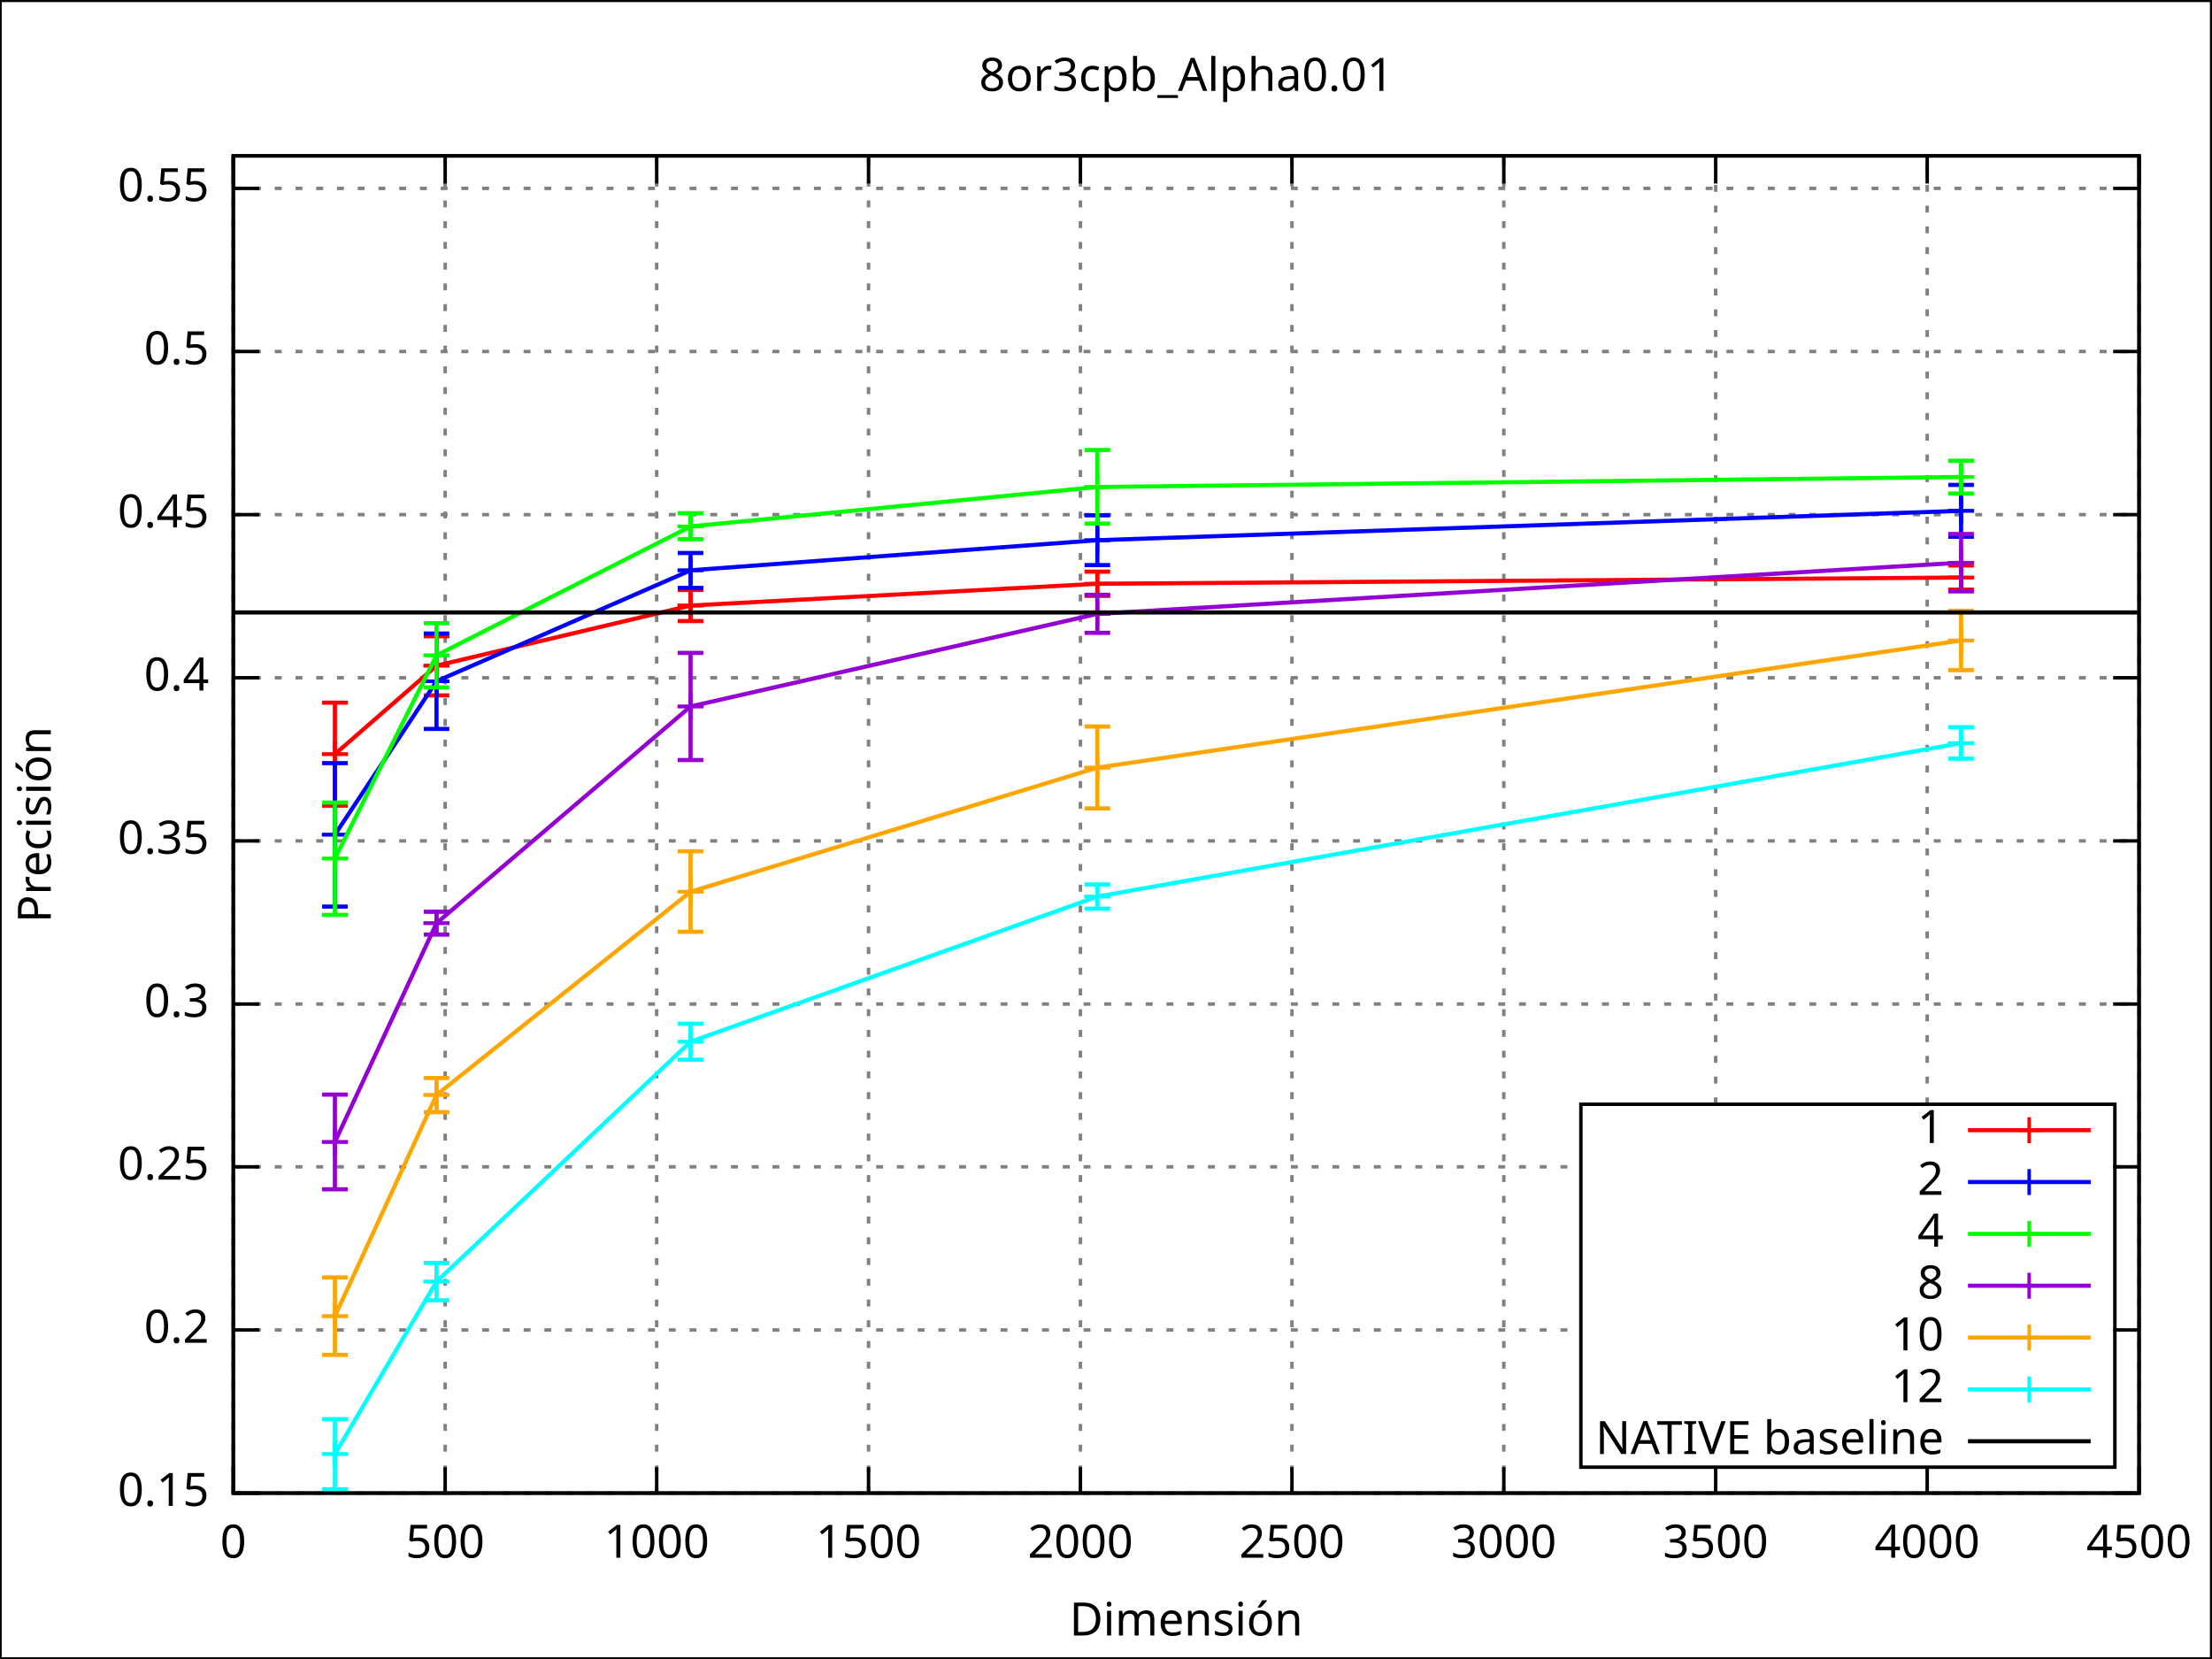
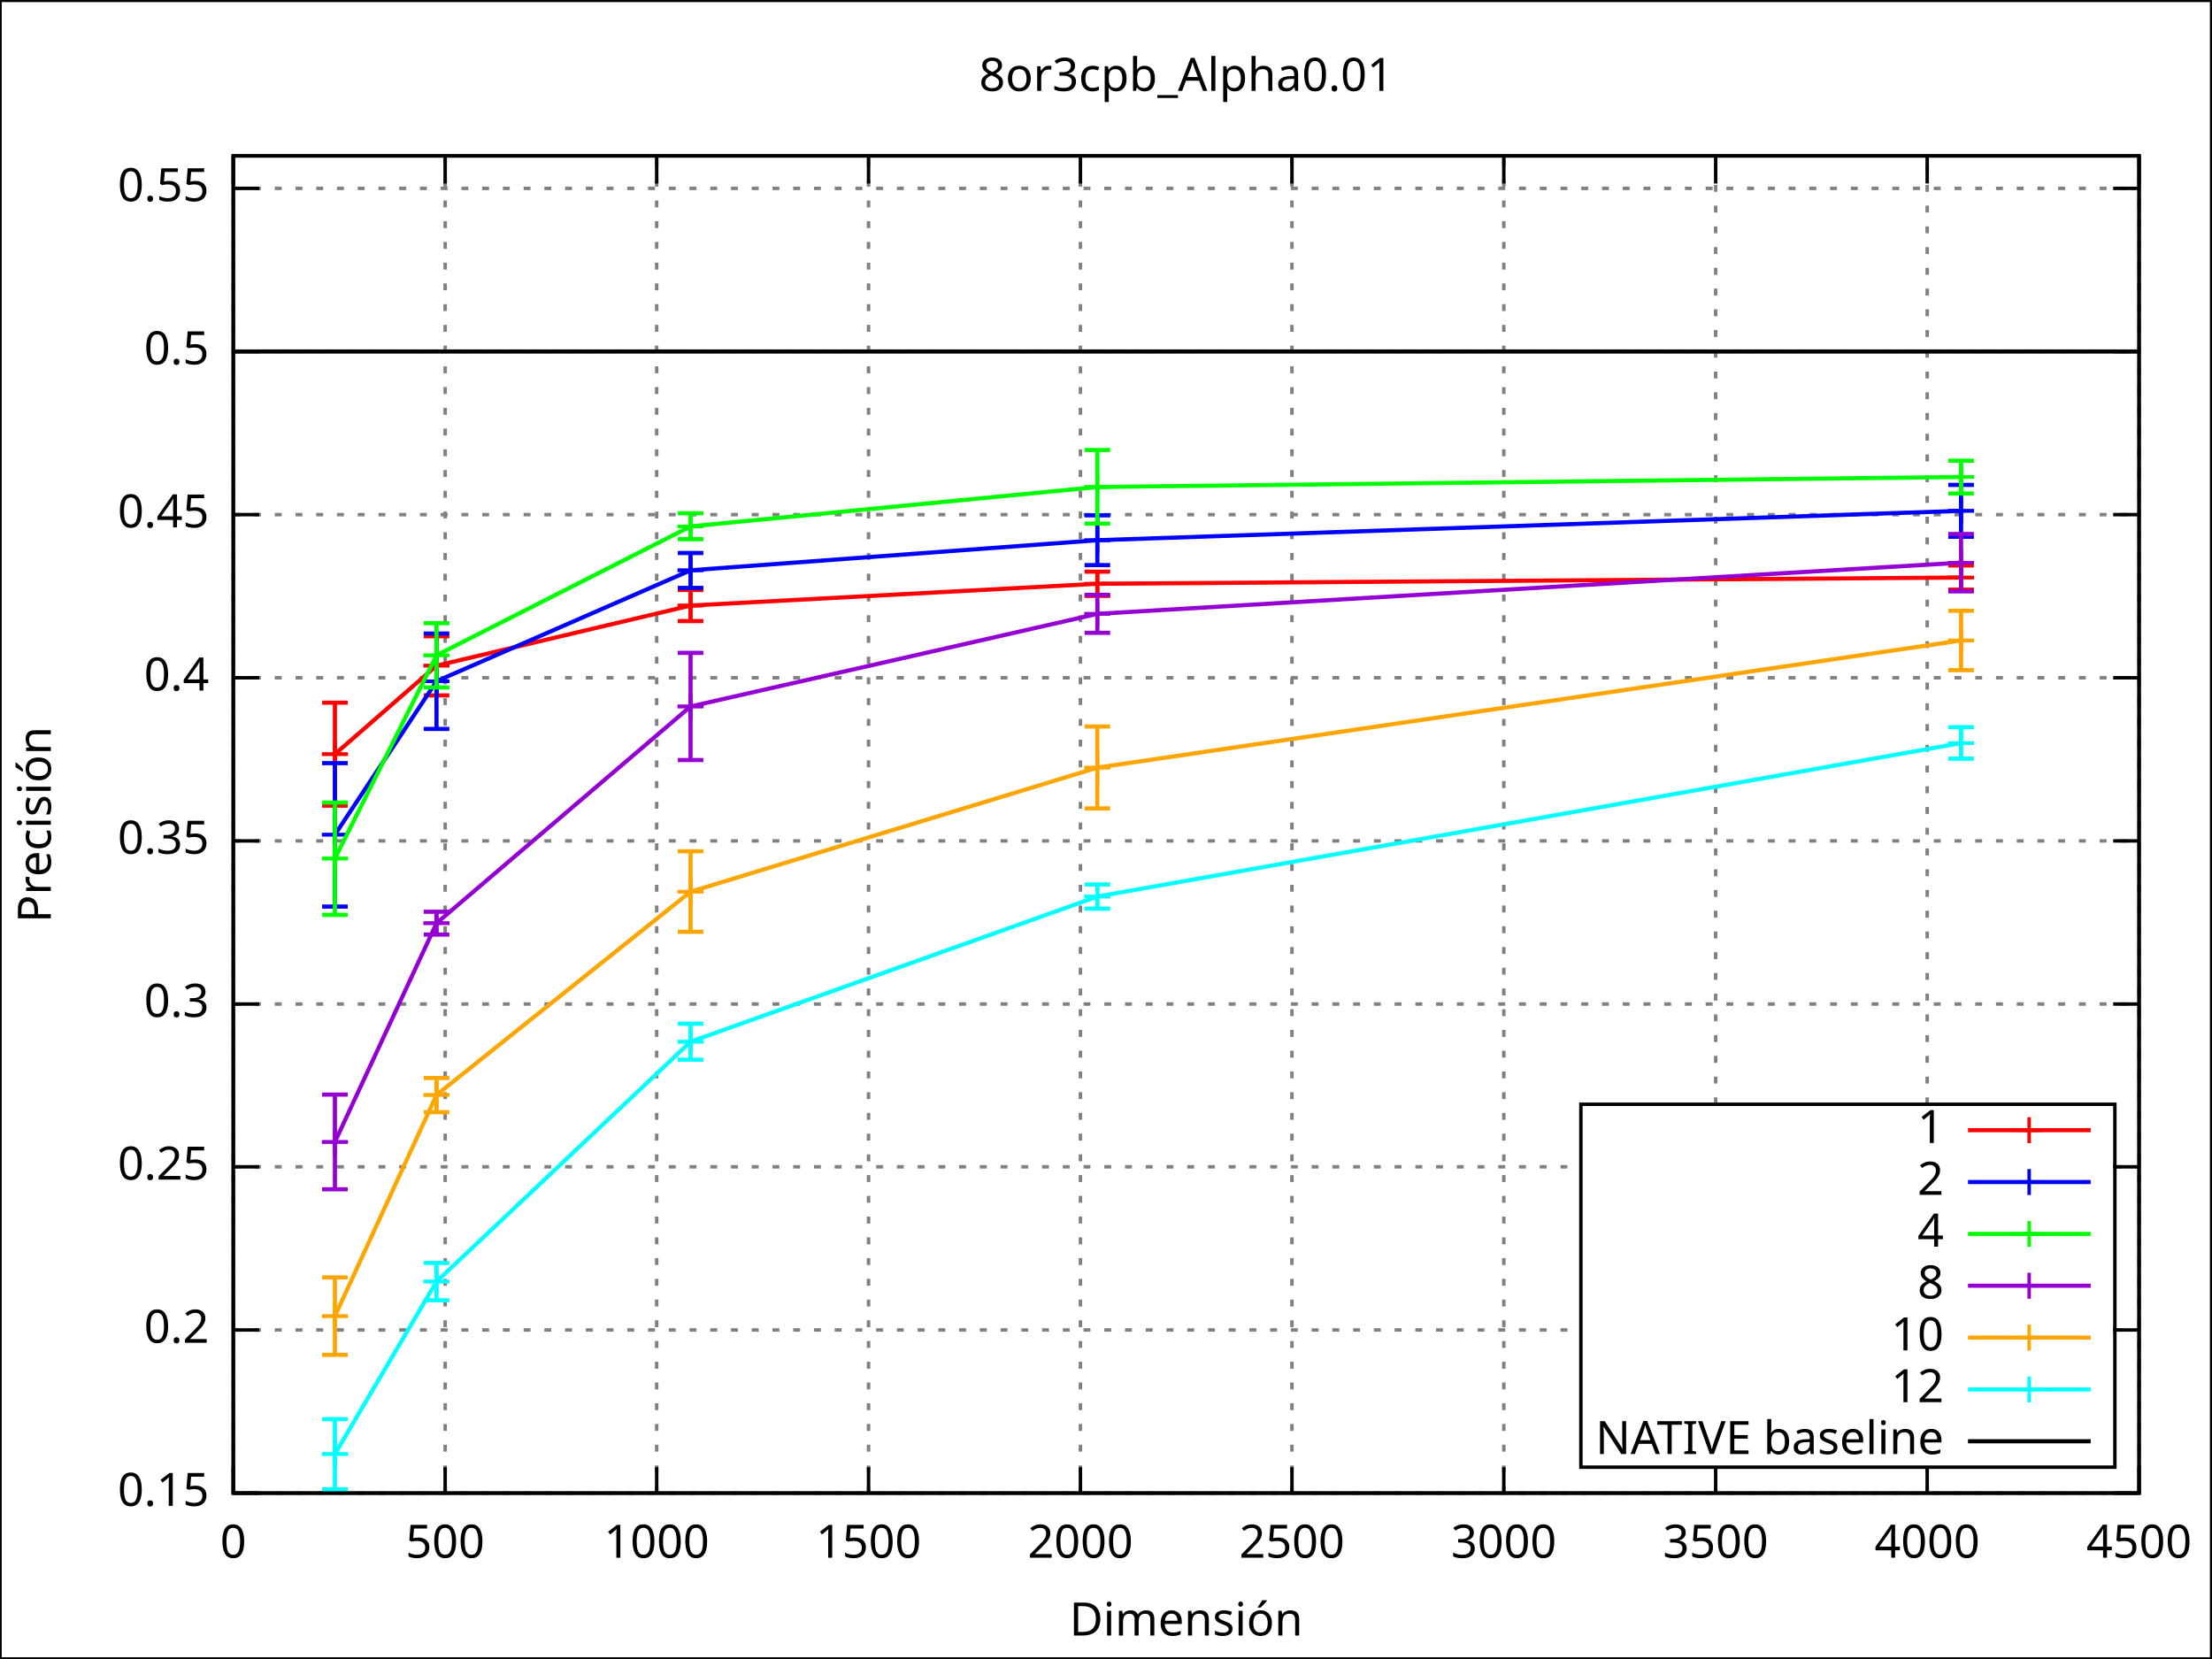
<svg xmlns="http://www.w3.org/2000/svg" xmlns:xlink="http://www.w3.org/1999/xlink" width="640" height="480" viewBox="0 0 640 480">
  <g id="gnuplot_canvas">
    <rect x="0" y="0" width="640" height="480" fill="none" />
    <defs>
      <circle id="gpDot" r="0.5" stroke-width="0.5" />
      <path id="gpPt0" stroke-width="0.267" stroke="currentColor" d="M-1,0 h2 M0,-1 v2" />
      <path id="gpPt1" stroke-width="0.267" stroke="currentColor" d="M-1,-1 L1,1 M1,-1 L-1,1" />
      <path id="gpPt2" stroke-width="0.267" stroke="currentColor" d="M-1,0 L1,0 M0,-1 L0,1 M-1,-1 L1,1 M-1,1 L1,-1" />
      <rect id="gpPt3" stroke-width="0.267" stroke="currentColor" x="-1" y="-1" width="2" height="2" />
      <rect id="gpPt4" stroke-width="0.267" stroke="currentColor" fill="currentColor" x="-1" y="-1" width="2" height="2" />
      <circle id="gpPt5" stroke-width="0.267" stroke="currentColor" cx="0" cy="0" r="1" />
      <use xlink:href="#gpPt5" id="gpPt6" fill="currentColor" stroke="none" />
      <path id="gpPt7" stroke-width="0.267" stroke="currentColor" d="M0,-1.33 L-1.33,0.67 L1.33,0.67 z" />
      <use xlink:href="#gpPt7" id="gpPt8" fill="currentColor" stroke="none" />
      <use xlink:href="#gpPt7" id="gpPt9" stroke="currentColor" transform="rotate(180)" />
      <use xlink:href="#gpPt9" id="gpPt10" fill="currentColor" stroke="none" />
      <use xlink:href="#gpPt3" id="gpPt11" stroke="currentColor" transform="rotate(45)" />
      <use xlink:href="#gpPt11" id="gpPt12" fill="currentColor" stroke="none" />
    </defs>
    <g style="fill:none; color:white; stroke:currentColor; stroke-width:1.00; stroke-linecap:butt; stroke-linejoin:miter">
</g>
    <g style="fill:none; color:black; stroke:currentColor; stroke-width:1.00; stroke-linecap:butt; stroke-linejoin:miter">
      <g style="stroke:none; shape-rendering:crispEdges">
        <polygon fill="rgb(255, 255, 255)" points="0.0,480.0 639.9,480.0 639.9,0.1 0.0,0.1 " />
      </g>
      <path stroke="black" d="M0.0,480.0 L0.0,0.1 L639.9,0.1 L639.9,480.0 L0.0,480.0  h0.01" />
    </g>
    <g style="fill:none; color:gray; stroke:currentColor; stroke-width:1.00; stroke-linecap:butt; stroke-linejoin:miter">
      <path stroke="gray" stroke-dasharray=" 2,4" class="gridline" d="M67.5,432.0 L618.9,432.0  h0.01" />
    </g>
    <g style="fill:none; color:black; stroke:currentColor; stroke-width:1.00; stroke-linecap:butt; stroke-linejoin:miter">
      <path stroke="black" d="M67.5,432.0 L75.0,432.0 M618.9,432.0 L611.4,432.0  h0.01" />
      <g transform="translate(60.5,435.7)" style="stroke:none; fill:black; font-family:Verdana; font-size:10.00pt; text-anchor:end">
        <text> 0.15</text>
      </g>
    </g>
    <g style="fill:none; color:gray; stroke:currentColor; stroke-width:1.00; stroke-linecap:butt; stroke-linejoin:miter">
      <path stroke="gray" stroke-dasharray=" 2,4" class="gridline" d="M67.5,384.8 L457.4,384.8 M611.9,384.8 L618.9,384.8  h0.01" />
    </g>
    <g style="fill:none; color:black; stroke:currentColor; stroke-width:1.00; stroke-linecap:butt; stroke-linejoin:miter">
      <path stroke="black" d="M67.5,384.8 L75.0,384.8 M618.9,384.8 L611.4,384.8  h0.01" />
      <g transform="translate(60.5,388.5)" style="stroke:none; fill:black; font-family:Verdana; font-size:10.00pt; text-anchor:end">
        <text> 0.2</text>
      </g>
    </g>
    <g style="fill:none; color:gray; stroke:currentColor; stroke-width:1.00; stroke-linecap:butt; stroke-linejoin:miter">
      <path stroke="gray" stroke-dasharray=" 2,4" class="gridline" d="M67.5,337.6 L457.4,337.6 M611.9,337.6 L618.9,337.6  h0.01" />
    </g>
    <g style="fill:none; color:black; stroke:currentColor; stroke-width:1.00; stroke-linecap:butt; stroke-linejoin:miter">
      <path stroke="black" d="M67.5,337.6 L75.0,337.6 M618.9,337.6 L611.4,337.6  h0.01" />
      <g transform="translate(60.5,341.3)" style="stroke:none; fill:black; font-family:Verdana; font-size:10.00pt; text-anchor:end">
        <text> 0.25</text>
      </g>
    </g>
    <g style="fill:none; color:gray; stroke:currentColor; stroke-width:1.00; stroke-linecap:butt; stroke-linejoin:miter">
      <path stroke="gray" stroke-dasharray=" 2,4" class="gridline" d="M67.5,290.5 L618.9,290.5  h0.01" />
    </g>
    <g style="fill:none; color:black; stroke:currentColor; stroke-width:1.00; stroke-linecap:butt; stroke-linejoin:miter">
      <path stroke="black" d="M67.5,290.5 L75.0,290.5 M618.9,290.5 L611.4,290.5  h0.01" />
      <g transform="translate(60.5,294.2)" style="stroke:none; fill:black; font-family:Verdana; font-size:10.00pt; text-anchor:end">
        <text> 0.3</text>
      </g>
    </g>
    <g style="fill:none; color:gray; stroke:currentColor; stroke-width:1.00; stroke-linecap:butt; stroke-linejoin:miter">
      <path stroke="gray" stroke-dasharray=" 2,4" class="gridline" d="M67.5,243.3 L618.9,243.3  h0.01" />
    </g>
    <g style="fill:none; color:black; stroke:currentColor; stroke-width:1.00; stroke-linecap:butt; stroke-linejoin:miter">
      <path stroke="black" d="M67.5,243.3 L75.0,243.3 M618.9,243.3 L611.4,243.3  h0.01" />
      <g transform="translate(60.5,247.0)" style="stroke:none; fill:black; font-family:Verdana; font-size:10.00pt; text-anchor:end">
        <text> 0.35</text>
      </g>
    </g>
    <g style="fill:none; color:gray; stroke:currentColor; stroke-width:1.00; stroke-linecap:butt; stroke-linejoin:miter">
      <path stroke="gray" stroke-dasharray=" 2,4" class="gridline" d="M67.5,196.1 L618.9,196.1  h0.01" />
    </g>
    <g style="fill:none; color:black; stroke:currentColor; stroke-width:1.00; stroke-linecap:butt; stroke-linejoin:miter">
      <path stroke="black" d="M67.5,196.1 L75.0,196.1 M618.9,196.1 L611.4,196.1  h0.01" />
      <g transform="translate(60.5,199.8)" style="stroke:none; fill:black; font-family:Verdana; font-size:10.00pt; text-anchor:end">
        <text> 0.4</text>
      </g>
    </g>
    <g style="fill:none; color:gray; stroke:currentColor; stroke-width:1.00; stroke-linecap:butt; stroke-linejoin:miter">
      <path stroke="gray" stroke-dasharray=" 2,4" class="gridline" d="M67.5,148.9 L618.9,148.9  h0.01" />
    </g>
    <g style="fill:none; color:black; stroke:currentColor; stroke-width:1.00; stroke-linecap:butt; stroke-linejoin:miter">
      <path stroke="black" d="M67.5,148.9 L75.0,148.9 M618.9,148.9 L611.4,148.9  h0.01" />
      <g transform="translate(60.5,152.6)" style="stroke:none; fill:black; font-family:Verdana; font-size:10.00pt; text-anchor:end">
        <text> 0.45</text>
      </g>
    </g>
    <g style="fill:none; color:gray; stroke:currentColor; stroke-width:1.00; stroke-linecap:butt; stroke-linejoin:miter">
      <path stroke="gray" stroke-dasharray=" 2,4" class="gridline" d="M67.5,101.7 L618.9,101.7  h0.01" />
    </g>
    <g style="fill:none; color:black; stroke:currentColor; stroke-width:1.00; stroke-linecap:butt; stroke-linejoin:miter">
      <path stroke="black" d="M67.5,101.7 L75.0,101.7 M618.9,101.7 L611.4,101.7  h0.01" />
      <g transform="translate(60.5,105.4)" style="stroke:none; fill:black; font-family:Verdana; font-size:10.00pt; text-anchor:end">
        <text> 0.5</text>
      </g>
    </g>
    <g style="fill:none; color:gray; stroke:currentColor; stroke-width:1.00; stroke-linecap:butt; stroke-linejoin:miter">
      <path stroke="gray" stroke-dasharray=" 2,4" class="gridline" d="M67.5,54.5 L618.9,54.5  h0.01" />
    </g>
    <g style="fill:none; color:black; stroke:currentColor; stroke-width:1.00; stroke-linecap:butt; stroke-linejoin:miter">
      <path stroke="black" d="M67.5,54.5 L75.0,54.5 M618.9,54.5 L611.4,54.5  h0.01" />
      <g transform="translate(60.5,58.2)" style="stroke:none; fill:black; font-family:Verdana; font-size:10.00pt; text-anchor:end">
        <text> 0.55</text>
      </g>
    </g>
    <g style="fill:none; color:gray; stroke:currentColor; stroke-width:1.00; stroke-linecap:butt; stroke-linejoin:miter">
      <path stroke="gray" stroke-dasharray=" 2,4" class="gridline" d="M67.5,432.0 L67.5,45.1  h0.01" />
    </g>
    <g style="fill:none; color:black; stroke:currentColor; stroke-width:1.00; stroke-linecap:butt; stroke-linejoin:miter">
      <path stroke="black" d="M67.5,432.0 L67.5,424.5 M67.5,45.1 L67.5,52.6  h0.01" />
      <g transform="translate(67.5,450.7)" style="stroke:none; fill:black; font-family:Verdana; font-size:10.00pt; text-anchor:middle">
        <text> 0</text>
      </g>
    </g>
    <g style="fill:none; color:gray; stroke:currentColor; stroke-width:1.00; stroke-linecap:butt; stroke-linejoin:miter">
      <path stroke="gray" stroke-dasharray=" 2,4" class="gridline" d="M128.8,432.0 L128.8,45.1  h0.01" />
    </g>
    <g style="fill:none; color:black; stroke:currentColor; stroke-width:1.00; stroke-linecap:butt; stroke-linejoin:miter">
      <path stroke="black" d="M128.8,432.0 L128.8,424.5 M128.8,45.1 L128.8,52.6  h0.01" />
      <g transform="translate(128.8,450.7)" style="stroke:none; fill:black; font-family:Verdana; font-size:10.00pt; text-anchor:middle">
        <text> 500</text>
      </g>
    </g>
    <g style="fill:none; color:gray; stroke:currentColor; stroke-width:1.00; stroke-linecap:butt; stroke-linejoin:miter">
      <path stroke="gray" stroke-dasharray=" 2,4" class="gridline" d="M190.0,432.0 L190.0,45.1  h0.01" />
    </g>
    <g style="fill:none; color:black; stroke:currentColor; stroke-width:1.00; stroke-linecap:butt; stroke-linejoin:miter">
      <path stroke="black" d="M190.0,432.0 L190.0,424.5 M190.0,45.1 L190.0,52.6  h0.01" />
      <g transform="translate(190.0,450.7)" style="stroke:none; fill:black; font-family:Verdana; font-size:10.00pt; text-anchor:middle">
        <text> 1000</text>
      </g>
    </g>
    <g style="fill:none; color:gray; stroke:currentColor; stroke-width:1.00; stroke-linecap:butt; stroke-linejoin:miter">
      <path stroke="gray" stroke-dasharray=" 2,4" class="gridline" d="M251.3,432.0 L251.3,45.1  h0.01" />
    </g>
    <g style="fill:none; color:black; stroke:currentColor; stroke-width:1.00; stroke-linecap:butt; stroke-linejoin:miter">
      <path stroke="black" d="M251.3,432.0 L251.3,424.5 M251.3,45.1 L251.3,52.6  h0.01" />
      <g transform="translate(251.3,450.7)" style="stroke:none; fill:black; font-family:Verdana; font-size:10.00pt; text-anchor:middle">
        <text> 1500</text>
      </g>
    </g>
    <g style="fill:none; color:gray; stroke:currentColor; stroke-width:1.00; stroke-linecap:butt; stroke-linejoin:miter">
      <path stroke="gray" stroke-dasharray=" 2,4" class="gridline" d="M312.6,432.0 L312.6,45.1  h0.01" />
    </g>
    <g style="fill:none; color:black; stroke:currentColor; stroke-width:1.00; stroke-linecap:butt; stroke-linejoin:miter">
      <path stroke="black" d="M312.6,432.0 L312.6,424.5 M312.6,45.1 L312.6,52.6  h0.01" />
      <g transform="translate(312.6,450.7)" style="stroke:none; fill:black; font-family:Verdana; font-size:10.00pt; text-anchor:middle">
        <text> 2000</text>
      </g>
    </g>
    <g style="fill:none; color:gray; stroke:currentColor; stroke-width:1.00; stroke-linecap:butt; stroke-linejoin:miter">
      <path stroke="gray" stroke-dasharray=" 2,4" class="gridline" d="M373.8,432.0 L373.8,45.1  h0.01" />
    </g>
    <g style="fill:none; color:black; stroke:currentColor; stroke-width:1.00; stroke-linecap:butt; stroke-linejoin:miter">
      <path stroke="black" d="M373.8,432.0 L373.8,424.5 M373.8,45.1 L373.8,52.6  h0.01" />
      <g transform="translate(373.8,450.7)" style="stroke:none; fill:black; font-family:Verdana; font-size:10.00pt; text-anchor:middle">
        <text> 2500</text>
      </g>
    </g>
    <g style="fill:none; color:gray; stroke:currentColor; stroke-width:1.00; stroke-linecap:butt; stroke-linejoin:miter">
      <path stroke="gray" stroke-dasharray=" 2,4" class="gridline" d="M435.1,432.0 L435.1,45.1  h0.01" />
    </g>
    <g style="fill:none; color:black; stroke:currentColor; stroke-width:1.00; stroke-linecap:butt; stroke-linejoin:miter">
      <path stroke="black" d="M435.1,432.0 L435.1,424.5 M435.1,45.1 L435.1,52.6  h0.01" />
      <g transform="translate(435.1,450.7)" style="stroke:none; fill:black; font-family:Verdana; font-size:10.00pt; text-anchor:middle">
        <text> 3000</text>
      </g>
    </g>
    <g style="fill:none; color:gray; stroke:currentColor; stroke-width:1.00; stroke-linecap:butt; stroke-linejoin:miter">
      <path stroke="gray" stroke-dasharray=" 2,4" class="gridline" d="M496.4,432.0 L496.4,424.5 M496.4,319.5 L496.4,45.1  h0.01" />
    </g>
    <g style="fill:none; color:black; stroke:currentColor; stroke-width:1.00; stroke-linecap:butt; stroke-linejoin:miter">
      <path stroke="black" d="M496.4,432.0 L496.4,424.5 M496.4,45.1 L496.4,52.6  h0.01" />
      <g transform="translate(496.4,450.7)" style="stroke:none; fill:black; font-family:Verdana; font-size:10.00pt; text-anchor:middle">
        <text> 3500</text>
      </g>
    </g>
    <g style="fill:none; color:gray; stroke:currentColor; stroke-width:1.00; stroke-linecap:butt; stroke-linejoin:miter">
      <path stroke="gray" stroke-dasharray=" 2,4" class="gridline" d="M557.6,432.0 L557.6,424.5 M557.6,319.5 L557.6,45.1  h0.01" />
    </g>
    <g style="fill:none; color:black; stroke:currentColor; stroke-width:1.00; stroke-linecap:butt; stroke-linejoin:miter">
      <path stroke="black" d="M557.6,432.0 L557.6,424.5 M557.6,45.1 L557.6,52.6  h0.01" />
      <g transform="translate(557.6,450.7)" style="stroke:none; fill:black; font-family:Verdana; font-size:10.00pt; text-anchor:middle">
        <text> 4000</text>
      </g>
    </g>
    <g style="fill:none; color:gray; stroke:currentColor; stroke-width:1.00; stroke-linecap:butt; stroke-linejoin:miter">
      <path stroke="gray" stroke-dasharray=" 2,4" class="gridline" d="M618.9,432.0 L618.9,45.1  h0.01" />
    </g>
    <g style="fill:none; color:black; stroke:currentColor; stroke-width:1.00; stroke-linecap:butt; stroke-linejoin:miter">
      <path stroke="black" d="M618.9,432.0 L618.9,424.5 M618.9,45.1 L618.9,52.6  h0.01" />
      <g transform="translate(618.9,450.7)" style="stroke:none; fill:black; font-family:Verdana; font-size:10.00pt; text-anchor:middle">
        <text> 4500</text>
      </g>
      <path stroke="black" d="M67.5,45.1 L67.5,432.0 L618.9,432.0 L618.9,45.1 L67.5,45.1 Z  h0.01" />
      <g transform="translate(14.7,238.6) rotate(270)" style="stroke:none; fill:black; font-family:Verdana; font-size:10.00pt; text-anchor:middle">
        <text>Precisión</text>
      </g>
      <g transform="translate(343.2,473.2)" style="stroke:none; fill:black; font-family:Verdana; font-size:10.00pt; text-anchor:middle">
        <text>Dimensión</text>
      </g>
      <g transform="translate(343.2,26.3)" style="stroke:none; fill:black; font-family:Verdana; font-size:10.00pt; text-anchor:middle">
        <text>8or3cpb_Alpha0.01</text>
      </g>
      <path stroke="black" d="M457.4,424.5 L457.4,319.5 L611.9,319.5 L611.9,424.5 L457.4,424.5 Z  h0.01" />
    </g>
    <g id="gnuplot_plot_1">
      <g style="fill:none; color:white; stroke:black; stroke-width:1.20; stroke-linecap:butt; stroke-linejoin:miter">
</g>
      <g style="fill:none; color:red; stroke:currentColor; stroke-width:1.20; stroke-linecap:butt; stroke-linejoin:miter">
        <g transform="translate(562.4,330.7)" style="stroke:none; fill:black; font-family:Verdana; font-size:10.00pt; text-anchor:end">
          <text>1</text>
        </g>
        <path stroke="rgb(255,   0,   0)" d="M569.4,327.0 L604.9,327.0 M96.9,218.2 L126.3,192.6 L199.8,175.2 L317.5,168.9 L567.4,167.1  h0.01" />
        <use xlink:href="#gpPt0" transform="translate(96.9,218.2) scale(3.75)" color="rgb(255,   0,   0)" />
        <use xlink:href="#gpPt0" transform="translate(126.3,192.6) scale(3.75)" color="rgb(255,   0,   0)" />
        <use xlink:href="#gpPt0" transform="translate(199.8,175.2) scale(3.75)" color="rgb(255,   0,   0)" />
        <use xlink:href="#gpPt0" transform="translate(317.5,168.9) scale(3.75)" color="rgb(255,   0,   0)" />
        <use xlink:href="#gpPt0" transform="translate(567.4,167.1) scale(3.75)" color="rgb(255,   0,   0)" />
        <use xlink:href="#gpPt0" transform="translate(587.1,327.0) scale(3.75)" color="rgb(255,   0,   0)" />
      </g>
    </g>
    <g id="gnuplot_plot_2">
      <g style="fill:none; color:red; stroke:currentColor; stroke-width:1.20; stroke-linecap:butt; stroke-linejoin:miter">
        <path stroke="rgb(255,   0,   0)" d="M96.9,233.1 L96.9,203.3 M93.2,233.1 L100.6,233.1 M93.2,203.3 L100.6,203.3 M126.3,201.2 L126.3,184.1    M122.6,201.2 L130.0,201.2 M122.6,184.1 L130.0,184.1 M199.8,179.7 L199.8,170.7 M196.1,179.7 L203.5,179.7    M196.1,170.7 L203.5,170.7 M317.5,172.4 L317.5,165.4 M313.8,172.4 L321.2,172.4 M313.8,165.4 L321.2,165.4    M567.4,170.6 L567.4,163.6 M563.7,170.6 L571.1,170.6 M563.7,163.6 L571.1,163.6  h0.01" />
        <use xlink:href="#gpPt0" transform="translate(96.9,218.2) scale(3.75)" color="rgb(255,   0,   0)" />
        <use xlink:href="#gpPt0" transform="translate(126.3,192.6) scale(3.75)" color="rgb(255,   0,   0)" />
        <use xlink:href="#gpPt0" transform="translate(199.8,175.2) scale(3.75)" color="rgb(255,   0,   0)" />
        <use xlink:href="#gpPt0" transform="translate(317.5,168.9) scale(3.75)" color="rgb(255,   0,   0)" />
        <use xlink:href="#gpPt0" transform="translate(567.4,167.1) scale(3.75)" color="rgb(255,   0,   0)" />
      </g>
    </g>
    <g id="gnuplot_plot_3">
      <g style="fill:none; color:red; stroke:currentColor; stroke-width:1.20; stroke-linecap:butt; stroke-linejoin:miter">
        <g transform="translate(562.4,345.7)" style="stroke:none; fill:black; font-family:Verdana; font-size:10.00pt; text-anchor:end">
          <text>2</text>
        </g>
        <path stroke="rgb(  0,   0, 255)" d="M569.4,342.0 L604.9,342.0 M96.9,241.5 L126.3,197.1 L199.8,165.0 L317.5,156.3 L567.4,147.8  h0.01" />
        <use xlink:href="#gpPt0" transform="translate(96.9,241.5) scale(3.75)" color="rgb(  0,   0, 255)" />
        <use xlink:href="#gpPt0" transform="translate(126.3,197.1) scale(3.75)" color="rgb(  0,   0, 255)" />
        <use xlink:href="#gpPt0" transform="translate(199.8,165.0) scale(3.75)" color="rgb(  0,   0, 255)" />
        <use xlink:href="#gpPt0" transform="translate(317.5,156.3) scale(3.75)" color="rgb(  0,   0, 255)" />
        <use xlink:href="#gpPt0" transform="translate(567.4,147.8) scale(3.75)" color="rgb(  0,   0, 255)" />
        <use xlink:href="#gpPt0" transform="translate(587.1,342.0) scale(3.75)" color="rgb(  0,   0, 255)" />
      </g>
    </g>
    <g id="gnuplot_plot_4">
      <g style="fill:none; color:red; stroke:currentColor; stroke-width:1.20; stroke-linecap:butt; stroke-linejoin:miter">
        <path stroke="rgb(  0,   0, 255)" d="M96.9,262.3 L96.9,220.8 M93.2,262.3 L100.6,262.3 M93.2,220.8 L100.6,220.8 M126.3,210.9 L126.3,183.3    M122.6,210.9 L130.0,210.9 M122.6,183.3 L130.0,183.3 M199.8,170.1 L199.8,160.0 M196.1,170.1 L203.5,170.1    M196.1,160.0 L203.5,160.0 M317.5,163.5 L317.5,149.1 M313.8,163.5 L321.2,163.5 M313.8,149.1 L321.2,149.1    M567.4,155.3 L567.4,140.3 M563.7,155.3 L571.1,155.3 M563.7,140.3 L571.1,140.3  h0.01" />
        <use xlink:href="#gpPt0" transform="translate(96.9,241.5) scale(3.75)" color="rgb(  0,   0, 255)" />
        <use xlink:href="#gpPt0" transform="translate(126.3,197.1) scale(3.75)" color="rgb(  0,   0, 255)" />
        <use xlink:href="#gpPt0" transform="translate(199.8,165.0) scale(3.75)" color="rgb(  0,   0, 255)" />
        <use xlink:href="#gpPt0" transform="translate(317.5,156.3) scale(3.75)" color="rgb(  0,   0, 255)" />
        <use xlink:href="#gpPt0" transform="translate(567.4,147.8) scale(3.75)" color="rgb(  0,   0, 255)" />
      </g>
    </g>
    <g id="gnuplot_plot_5">
      <g style="fill:none; color:red; stroke:currentColor; stroke-width:1.20; stroke-linecap:butt; stroke-linejoin:miter">
        <g transform="translate(562.4,360.7)" style="stroke:none; fill:black; font-family:Verdana; font-size:10.00pt; text-anchor:end">
          <text>4</text>
        </g>
        <path stroke="rgb(  0, 255,   0)" d="M569.4,357.0 L604.9,357.0 M96.9,248.4 L126.3,189.6 L199.8,152.3 L317.5,140.9 L567.4,138.0  h0.01" />
        <use xlink:href="#gpPt0" transform="translate(96.9,248.4) scale(3.75)" color="rgb(  0, 255,   0)" />
        <use xlink:href="#gpPt0" transform="translate(126.3,189.6) scale(3.75)" color="rgb(  0, 255,   0)" />
        <use xlink:href="#gpPt0" transform="translate(199.8,152.3) scale(3.75)" color="rgb(  0, 255,   0)" />
        <use xlink:href="#gpPt0" transform="translate(317.5,140.9) scale(3.75)" color="rgb(  0, 255,   0)" />
        <use xlink:href="#gpPt0" transform="translate(567.4,138.0) scale(3.75)" color="rgb(  0, 255,   0)" />
        <use xlink:href="#gpPt0" transform="translate(587.1,357.0) scale(3.75)" color="rgb(  0, 255,   0)" />
      </g>
    </g>
    <g id="gnuplot_plot_6">
      <g style="fill:none; color:red; stroke:currentColor; stroke-width:1.20; stroke-linecap:butt; stroke-linejoin:miter">
        <path stroke="rgb(  0, 255,   0)" d="M96.9,264.7 L96.9,232.2 M93.2,264.7 L100.6,264.7 M93.2,232.2 L100.6,232.2 M126.3,198.9 L126.3,180.3    M122.6,198.9 L130.0,198.9 M122.6,180.3 L130.0,180.3 M199.8,156.0 L199.8,148.5 M196.1,156.0 L203.5,156.0    M196.1,148.5 L203.5,148.5 M317.5,151.5 L317.5,130.2 M313.8,151.5 L321.2,151.5 M313.8,130.2 L321.2,130.2    M567.4,142.8 L567.4,133.3 M563.7,142.8 L571.1,142.8 M563.7,133.3 L571.1,133.3  h0.01" />
        <use xlink:href="#gpPt0" transform="translate(96.9,248.4) scale(3.75)" color="rgb(  0, 255,   0)" />
        <use xlink:href="#gpPt0" transform="translate(126.3,189.6) scale(3.75)" color="rgb(  0, 255,   0)" />
        <use xlink:href="#gpPt0" transform="translate(199.8,152.3) scale(3.75)" color="rgb(  0, 255,   0)" />
        <use xlink:href="#gpPt0" transform="translate(317.5,140.9) scale(3.75)" color="rgb(  0, 255,   0)" />
        <use xlink:href="#gpPt0" transform="translate(567.4,138.0) scale(3.75)" color="rgb(  0, 255,   0)" />
      </g>
    </g>
    <g id="gnuplot_plot_7">
      <g style="fill:none; color:red; stroke:currentColor; stroke-width:1.20; stroke-linecap:butt; stroke-linejoin:miter">
        <g transform="translate(562.4,375.7)" style="stroke:none; fill:black; font-family:Verdana; font-size:10.00pt; text-anchor:end">
          <text>8</text>
        </g>
        <path stroke="rgb(148,   0, 211)" d="M569.4,372.0 L604.9,372.0 M96.9,330.4 L126.3,267.1 L199.8,204.4 L317.5,177.6 L567.4,162.8  h0.01" />
        <use xlink:href="#gpPt0" transform="translate(96.9,330.4) scale(3.75)" color="rgb(148,   0, 211)" />
        <use xlink:href="#gpPt0" transform="translate(126.3,267.1) scale(3.75)" color="rgb(148,   0, 211)" />
        <use xlink:href="#gpPt0" transform="translate(199.8,204.4) scale(3.75)" color="rgb(148,   0, 211)" />
        <use xlink:href="#gpPt0" transform="translate(317.5,177.6) scale(3.75)" color="rgb(148,   0, 211)" />
        <use xlink:href="#gpPt0" transform="translate(567.4,162.8) scale(3.75)" color="rgb(148,   0, 211)" />
        <use xlink:href="#gpPt0" transform="translate(587.1,372.0) scale(3.75)" color="rgb(148,   0, 211)" />
      </g>
    </g>
    <g id="gnuplot_plot_8">
      <g style="fill:none; color:red; stroke:currentColor; stroke-width:1.20; stroke-linecap:butt; stroke-linejoin:miter">
        <path stroke="rgb(148,   0, 211)" d="M96.9,344.1 L96.9,316.7 M93.2,344.1 L100.6,344.1 M93.2,316.7 L100.6,316.7 M126.3,270.4 L126.3,263.8    M122.6,270.4 L130.0,270.4 M122.6,263.8 L130.0,263.8 M199.8,219.9 L199.8,188.9 M196.1,219.9 L203.5,219.9    M196.1,188.9 L203.5,188.9 M317.5,183.1 L317.5,172.1 M313.8,183.1 L321.2,183.1 M313.8,172.1 L321.2,172.1    M567.4,171.1 L567.4,154.5 M563.7,171.1 L571.1,171.1 M563.7,154.5 L571.1,154.5  h0.01" />
        <use xlink:href="#gpPt0" transform="translate(96.9,330.4) scale(3.75)" color="rgb(148,   0, 211)" />
        <use xlink:href="#gpPt0" transform="translate(126.3,267.1) scale(3.75)" color="rgb(148,   0, 211)" />
        <use xlink:href="#gpPt0" transform="translate(199.8,204.4) scale(3.75)" color="rgb(148,   0, 211)" />
        <use xlink:href="#gpPt0" transform="translate(317.5,177.6) scale(3.75)" color="rgb(148,   0, 211)" />
        <use xlink:href="#gpPt0" transform="translate(567.4,162.8) scale(3.75)" color="rgb(148,   0, 211)" />
      </g>
    </g>
    <g id="gnuplot_plot_9">
      <g style="fill:none; color:red; stroke:currentColor; stroke-width:1.20; stroke-linecap:butt; stroke-linejoin:miter">
        <g transform="translate(562.4,390.7)" style="stroke:none; fill:black; font-family:Verdana; font-size:10.00pt; text-anchor:end">
          <text>10</text>
        </g>
        <path stroke="rgb(255, 165,   0)" d="M569.4,387.0 L604.9,387.0 M96.9,380.8 L126.3,316.8 L199.8,258.0 L317.5,222.1 L567.4,185.3  h0.01" />
        <use xlink:href="#gpPt0" transform="translate(96.9,380.8) scale(3.75)" color="rgb(255, 165,   0)" />
        <use xlink:href="#gpPt0" transform="translate(126.3,316.8) scale(3.75)" color="rgb(255, 165,   0)" />
        <use xlink:href="#gpPt0" transform="translate(199.8,258.0) scale(3.75)" color="rgb(255, 165,   0)" />
        <use xlink:href="#gpPt0" transform="translate(317.5,222.1) scale(3.75)" color="rgb(255, 165,   0)" />
        <use xlink:href="#gpPt0" transform="translate(567.4,185.3) scale(3.75)" color="rgb(255, 165,   0)" />
        <use xlink:href="#gpPt0" transform="translate(587.1,387.0) scale(3.75)" color="rgb(255, 165,   0)" />
      </g>
    </g>
    <g id="gnuplot_plot_10">
      <g style="fill:none; color:red; stroke:currentColor; stroke-width:1.20; stroke-linecap:butt; stroke-linejoin:miter">
        <path stroke="rgb(255, 165,   0)" d="M96.9,392.0 L96.9,369.6 M93.2,392.0 L100.6,392.0 M93.2,369.6 L100.6,369.6 M126.3,321.8 L126.3,311.9    M122.6,321.8 L130.0,321.8 M122.6,311.9 L130.0,311.9 M199.8,269.6 L199.8,246.3 M196.1,269.6 L203.5,269.6    M196.1,246.3 L203.5,246.3 M317.5,233.9 L317.5,210.2 M313.8,233.9 L321.2,233.9 M313.8,210.2 L321.2,210.2    M567.4,193.9 L567.4,176.7 M563.7,193.9 L571.1,193.9 M563.7,176.7 L571.1,176.7  h0.01" />
        <use xlink:href="#gpPt0" transform="translate(96.9,380.8) scale(3.75)" color="rgb(255, 165,   0)" />
        <use xlink:href="#gpPt0" transform="translate(126.3,316.8) scale(3.75)" color="rgb(255, 165,   0)" />
        <use xlink:href="#gpPt0" transform="translate(199.8,258.0) scale(3.75)" color="rgb(255, 165,   0)" />
        <use xlink:href="#gpPt0" transform="translate(317.5,222.1) scale(3.75)" color="rgb(255, 165,   0)" />
        <use xlink:href="#gpPt0" transform="translate(567.4,185.3) scale(3.75)" color="rgb(255, 165,   0)" />
      </g>
    </g>
    <g id="gnuplot_plot_11">
      <g style="fill:none; color:red; stroke:currentColor; stroke-width:1.20; stroke-linecap:butt; stroke-linejoin:miter">
        <g transform="translate(562.4,405.7)" style="stroke:none; fill:black; font-family:Verdana; font-size:10.00pt; text-anchor:end">
          <text>12</text>
        </g>
        <path stroke="rgb(  0, 255, 255)" d="M569.4,402.0 L604.9,402.0 M96.9,420.7 L126.3,370.8 L199.8,301.4 L317.5,259.4 L567.4,215.0  h0.01" />
        <use xlink:href="#gpPt0" transform="translate(96.9,420.7) scale(3.75)" color="rgb(  0, 255, 255)" />
        <use xlink:href="#gpPt0" transform="translate(126.3,370.8) scale(3.75)" color="rgb(  0, 255, 255)" />
        <use xlink:href="#gpPt0" transform="translate(199.8,301.4) scale(3.75)" color="rgb(  0, 255, 255)" />
        <use xlink:href="#gpPt0" transform="translate(317.5,259.4) scale(3.75)" color="rgb(  0, 255, 255)" />
        <use xlink:href="#gpPt0" transform="translate(567.4,215.0) scale(3.75)" color="rgb(  0, 255, 255)" />
        <use xlink:href="#gpPt0" transform="translate(587.1,402.0) scale(3.75)" color="rgb(  0, 255, 255)" />
      </g>
    </g>
    <g id="gnuplot_plot_12">
      <g style="fill:none; color:red; stroke:currentColor; stroke-width:1.20; stroke-linecap:butt; stroke-linejoin:miter">
        <path stroke="rgb(  0, 255, 255)" d="M96.9,430.9 L96.9,410.6 M93.2,430.9 L100.6,430.9 M93.2,410.6 L100.6,410.6 M126.3,376.2 L126.3,365.4    M122.6,376.2 L130.0,376.2 M122.6,365.4 L130.0,365.4 M199.8,306.6 L199.8,296.2 M196.1,306.6 L203.5,306.6    M196.1,296.2 L203.5,296.2 M317.5,262.9 L317.5,255.9 M313.8,262.9 L321.2,262.9 M313.8,255.9 L321.2,255.9    M567.4,219.5 L567.4,210.4 M563.7,219.5 L571.1,219.5 M563.7,210.4 L571.1,210.4  h0.01" />
        <use xlink:href="#gpPt0" transform="translate(96.9,420.7) scale(3.75)" color="rgb(  0, 255, 255)" />
        <use xlink:href="#gpPt0" transform="translate(126.3,370.8) scale(3.75)" color="rgb(  0, 255, 255)" />
        <use xlink:href="#gpPt0" transform="translate(199.8,301.4) scale(3.75)" color="rgb(  0, 255, 255)" />
        <use xlink:href="#gpPt0" transform="translate(317.5,259.4) scale(3.75)" color="rgb(  0, 255, 255)" />
        <use xlink:href="#gpPt0" transform="translate(567.4,215.0) scale(3.75)" color="rgb(  0, 255, 255)" />
      </g>
    </g>
    <g id="gnuplot_plot_13">
      <g style="fill:none; color:red; stroke:currentColor; stroke-width:1.20; stroke-linecap:butt; stroke-linejoin:miter">
        <g transform="translate(562.4,420.7)" style="stroke:none; fill:black; font-family:Verdana; font-size:10.00pt; text-anchor:end">
          <text>NATIVE baseline</text>
        </g>
-         <path stroke="rgb(  0,   0,   0)" d="M569.4,417.0 L604.9,417.0 M67.5,177.2 L618.9,177.2  h0.01" />
+         <path stroke="rgb(  0,   0,   0)" d="M569.4,417.0 L604.9,417.0 M67.5,101.7 L618.9,101.7  h0.01" />
      </g>
    </g>
    <g style="fill:none; color:white; stroke:rgb(  0,   0,   0); stroke-width:1.00; stroke-linecap:butt; stroke-linejoin:miter">
</g>
    <g style="fill:none; color:black; stroke:currentColor; stroke-width:1.00; stroke-linecap:butt; stroke-linejoin:miter">
      <path stroke="black" d="M67.5,45.1 L67.5,432.0 L618.9,432.0 L618.9,45.1 L67.5,45.1 Z  h0.01" />
    </g>
  </g>
</svg>
